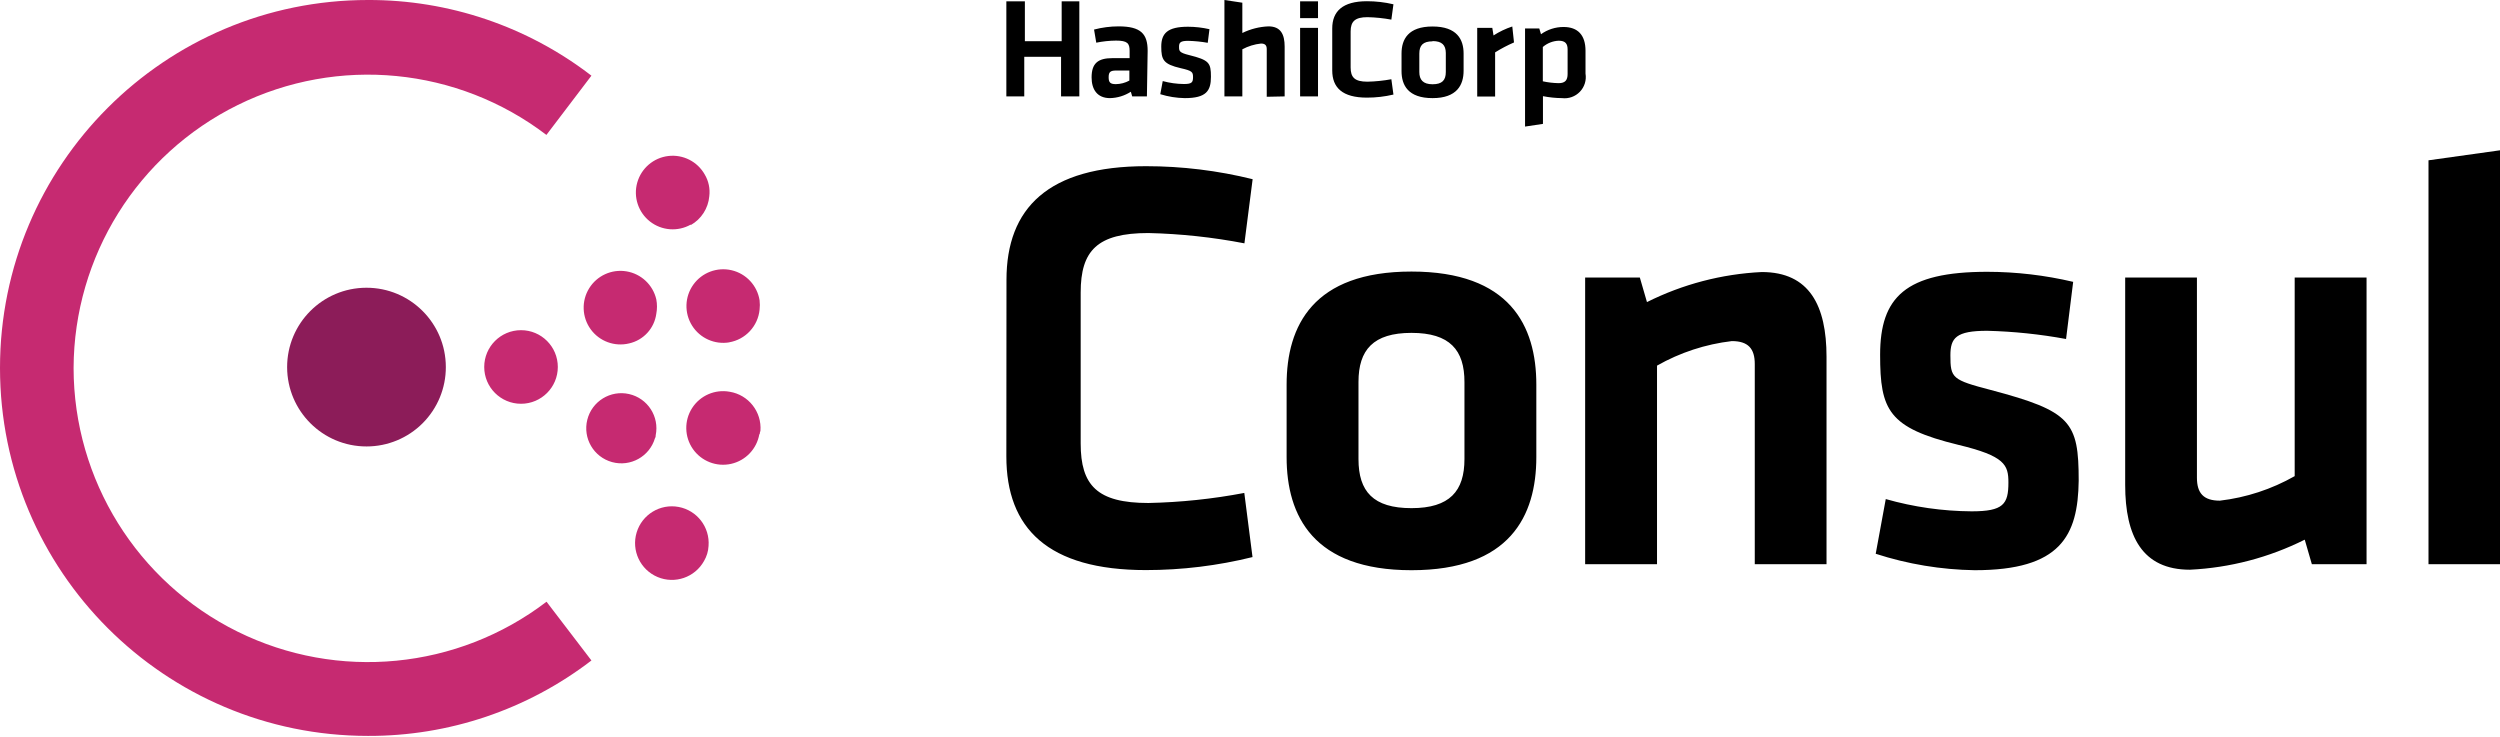
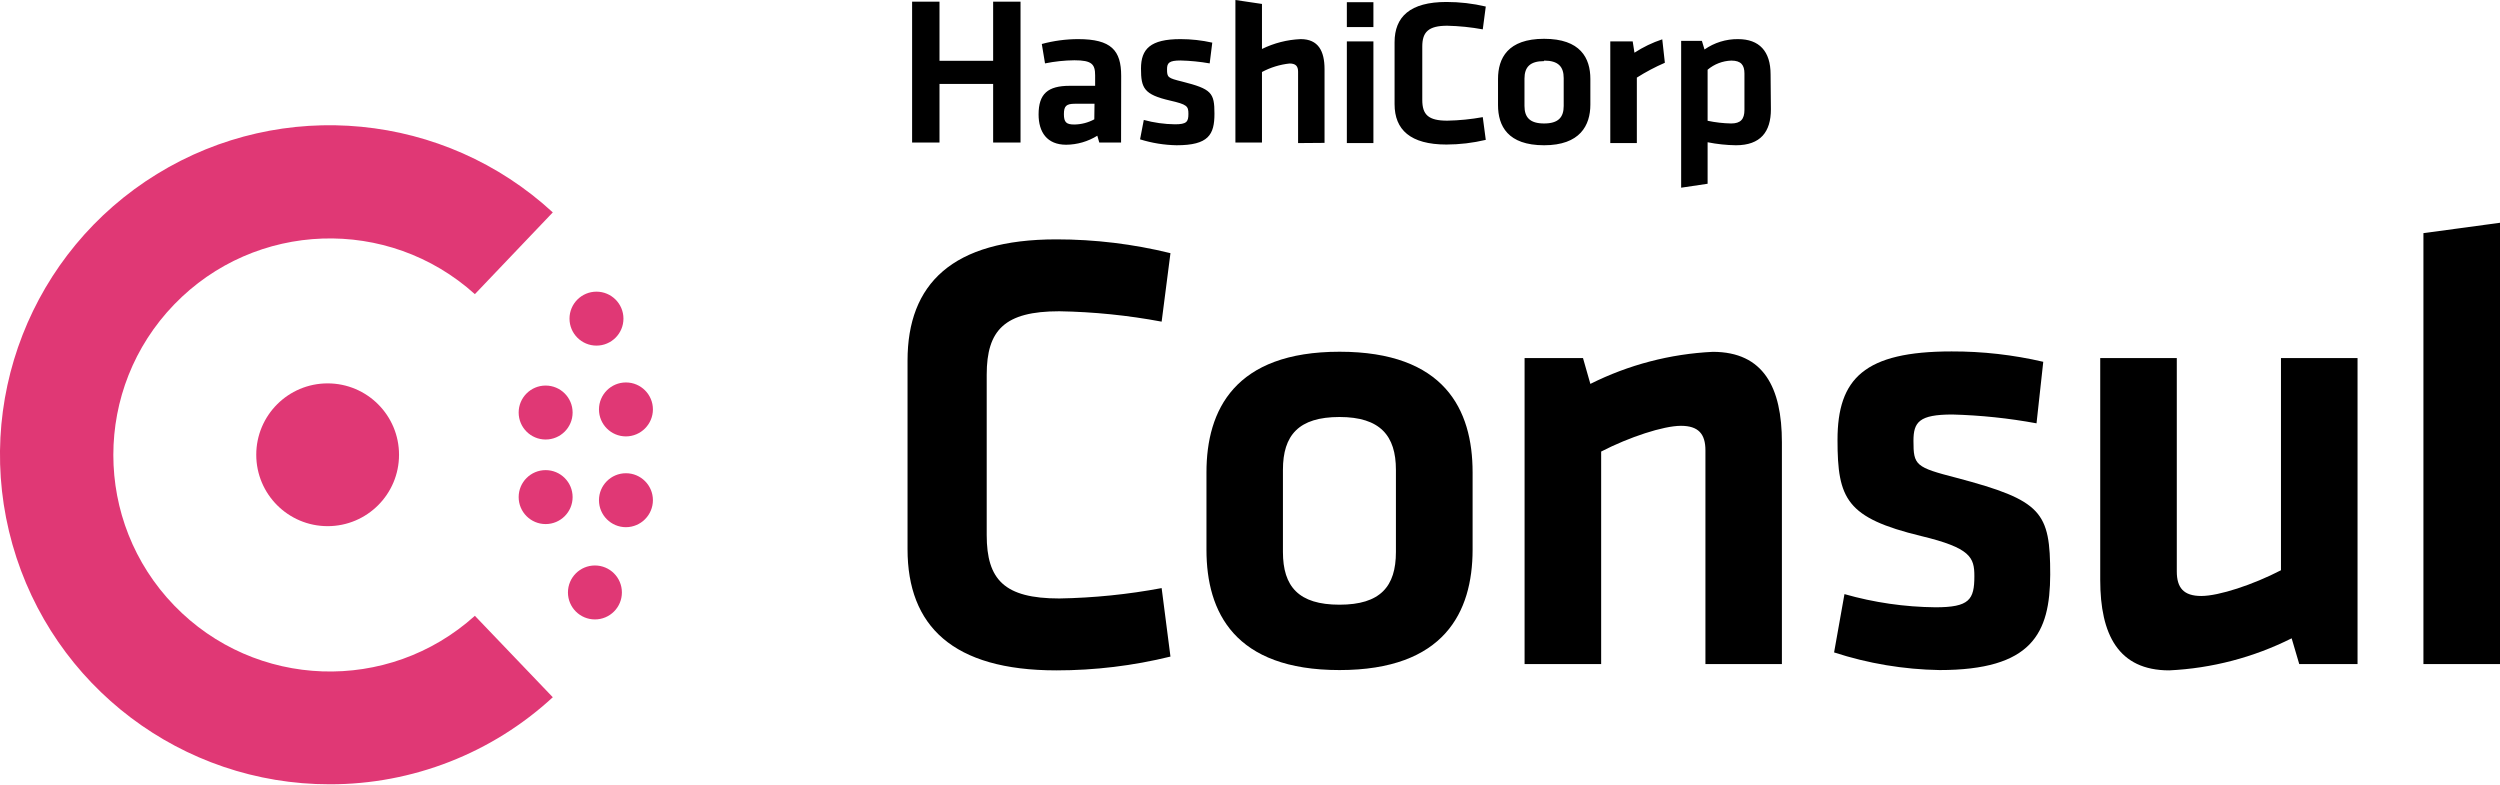
- <svg xmlns="http://www.w3.org/2000/svg" viewBox="0 0 203.83 60.01">
-   <path class="text" fill="#000000" d="M86.51 7.86V4.63h-3v3.23h-1.46V.11h1.51v3.25h3V.11H88v7.75zm7 0h-1.2l-.11-.38a3.28 3.28 0 0 1-1.7.52C89.44 8 89 7.27 89 6.31c0-1.14.51-1.57 1.7-1.57h1.4v-.59c0-.62-.18-.84-1.11-.84a8.46 8.46 0 0 0-1.61.17l-.18-1.07a7.89 7.89 0 0 1 2-.26c1.83 0 2.37.62 2.37 2zm-1.43-2.11H91c-.48 0-.61.13-.61.55s.13.56.59.56a2.37 2.37 0 0 0 1.1-.29zM96.6 8a7.12 7.12 0 0 1-2-.32l.2-1.07a6.77 6.77 0 0 0 1.73.24c.65 0 .74-.14.74-.56s-.07-.52-1-.73c-1.42-.33-1.59-.68-1.59-1.76s.51-1.62 2.18-1.62a8 8 0 0 1 1.75.2l-.14 1.11a10.66 10.66 0 0 0-1.6-.16c-.63 0-.74.14-.74.48s0 .48.82.68c1.63.41 1.78.62 1.78 1.77S98.35 8 96.6 8zm6.68-.11V4c0-.3-.13-.45-.47-.45a4.14 4.14 0 0 0-1.52.47v3.84h-1.46V0l1.46.22v2.47a5.31 5.31 0 0 1 2.13-.54c1 0 1.32.65 1.32 1.65v4.06zM106 1.48V.11h1.46v1.37zm0 6.38V2.27h1.46v5.59zm2.62-5.54c0-1.4.85-2.22 2.83-2.22a9.37 9.37 0 0 1 2.16.25l-.17 1.25a12.21 12.21 0 0 0-1.95-.2c-1 0-1.37.34-1.37 1.16V5.5c0 .81.33 1.16 1.37 1.16a12.21 12.21 0 0 0 1.95-.2l.17 1.25a9.37 9.37 0 0 1-2.16.25c-2 0-2.83-.81-2.83-2.22zM116.8 8c-2 0-2.53-1.06-2.53-2.2V4.36c0-1.15.54-2.2 2.53-2.2s2.53 1.06 2.53 2.2v1.41c0 1.15-.54 2.23-2.53 2.23zm0-4.63c-.78 0-1.08.33-1.08 1v1.5c0 .63.3 1 1.08 1s1.08-.33 1.08-1V4.31c-.01-.63-.31-.96-1.08-.96zm6.64.09a11.57 11.57 0 0 0-1.54.81v3.6h-1.46v-5.6h1.23l.1.62a6.63 6.63 0 0 1 1.53-.73zM129.27 6a1.73 1.73 0 0 1-1.92 2 8.36 8.36 0 0 1-1.55-.16v2.26l-1.46.22v-8h1.16l.14.47a3.15 3.15 0 0 1 1.84-.59c1.17 0 1.79.67 1.79 1.94zm-3.48.63a6.72 6.72 0 0 0 1.29.15c.53 0 .73-.24.73-.75v-2c0-.46-.18-.71-.72-.71a2.11 2.11 0 0 0-1.3.51z" />
-   <path class="text" fill="#000000" d="M82.06 22.82c0-5.86 3.41-9.27 11.38-9.27a36.22 36.22 0 0 1 8.69 1.06l-.67 5.23a47.09 47.09 0 0 0-7.83-.84c-4.18 0-5.52 1.44-5.52 4.85v12.31c0 3.41 1.34 4.85 5.52 4.85a47.09 47.09 0 0 0 7.82-.82l.67 5.23a36.22 36.22 0 0 1-8.69 1.06c-8 0-11.38-3.41-11.38-9.27zm33.02 23.67c-8 0-10.18-4.42-10.18-9.22v-5.91c0-4.8 2.16-9.22 10.18-9.22s10.18 4.42 10.18 9.22v5.91c0 4.8-2.16 9.22-10.18 9.22zm0-19.35c-3.12 0-4.32 1.39-4.32 4v6.29c0 2.64 1.2 4 4.32 4s4.32-1.39 4.32-4v-6.26c.01-2.64-1.2-4.03-4.32-4.03zM143.07 46V29.68c0-1.25-.53-1.87-1.87-1.87a16.16 16.16 0 0 0-6.1 2V46h-5.86V22.63h4.46l.58 2a23.43 23.43 0 0 1 9.36-2.45c3.89 0 5.28 2.74 5.28 6.91V46zm17.93.49a27.54 27.54 0 0 1-8.07-1.34l.82-4.46a26.17 26.17 0 0 0 7 1c2.59 0 3-.58 3-2.35 0-1.44-.29-2.16-4.08-3.07-5.71-1.39-6.38-2.83-6.38-7.34 0-4.7 2.06-6.77 8.74-6.77a30.74 30.74 0 0 1 7 .82l-.58 4.66a41.18 41.18 0 0 0-6.43-.67c-2.54 0-3 .58-3 2 0 1.87.14 2 3.31 2.83 6.53 1.73 7.15 2.59 7.15 7.39-.06 4.51-1.48 7.3-8.48 7.3zm18.12-23.86v16.32c0 1.25.53 1.87 1.87 1.87a16.16 16.16 0 0 0 6.1-2V22.63h5.86V46h-4.46l-.58-2a23.43 23.43 0 0 1-9.36 2.45c-3.89 0-5.28-2.74-5.28-6.91V22.63zM198 46V13.07l5.86-.82V46z" />
-   <path class="center-c" fill="#8C1C59" d="M29.89 36.4a6.47 6.47 0 1 1 6.46-6.48 6.46 6.46 0 0 1-6.46 6.48" />
-   <path class="circles" fill="#C62A71" d="M42.48 32.92a3 3 0 1 1 3-3 3 3 0 0 1-3 3m10.92 2.81a2.86 2.86 0 1 1 .06-.24c0 .07 0 .15-.06.24M51.29 28a3 3 0 1 1 2.22-3.59 3.14 3.14 0 0 1 0 1.17A2.87 2.87 0 0 1 51.29 28m10.62 7.4a3 3 0 1 1-2.42-3.46A3 3 0 0 1 62 35.13a.77.77 0 0 0-.06.27m-2.46-7.49a3 3 0 1 1 2.45-3.43 3.32 3.32 0 0 1 0 .77 3 3 0 0 1-2.48 2.66M57.4 45.74a3 3 0 1 1 .37-1.23 2.69 2.69 0 0 1-.37 1.23m-1.08-27.43a3 3 0 1 1 1.14-4.08 2.79 2.79 0 0 1 .37 1.77 3 3 0 0 1-1.51 2.35" />
-   <path class="c" fill="#C62A71" d="M30 60a30 30 0 1 1 0-60 29.71 29.71 0 0 1 18.22 6.17L44.55 11A24 24 0 0 0 6 30a24 24 0 0 0 38.56 19.06l3.66 4.79A29.74 29.74 0 0 1 30 60z" />
+ <svg xmlns="http://www.w3.org/2000/svg" id="LOGOS" viewBox="0 0 240.948 75.59" version="1.1" width="240.948" height="75.59">
+   <defs id="defs4">
+     <style id="style2">.cls-1{fill:#e03875;}</style>
+   </defs>
+   <path d="m 87.468,34.75 c 0,-7.38 4.3,-11.68 14.34,-11.68 a 46,46 0 0 1 11,1.33 l -0.85,6.6 a 59,59 0 0 0 -9.86,-1 c -5.27,0 -7,1.81 -7,6.11 v 15.46 c 0,4.29 1.69,6.11 7,6.11 a 59,59 0 0 0 9.86,-1 l 0.85,6.6 a 46,46 0 0 1 -11,1.33 c -10,0 -14.34,-4.3 -14.34,-11.68 z" id="path6" />
+   <path d="m 129.098,64.58 c -10.11,0 -12.82,-5.58 -12.82,-11.58 v -7.48 c 0,-6 2.72,-11.62 12.83,-11.62 10.11,0 12.82,5.57 12.82,11.62 V 53 c -0.01,6 -2.73,11.58 -12.83,11.58 z m 0,-24.39 c -3.94,0 -5.45,1.76 -5.45,5.09 v 7.92 c 0,3.33 1.51,5.08 5.45,5.08 3.94,0 5.44,-1.75 5.44,-5.08 v -7.92 c 0,-3.28 -1.51,-5.09 -5.44,-5.09 z" id="path8" />
+   <path d="M 164.368,64 V 43.4 c 0,-1.57 -0.67,-2.36 -2.36,-2.36 -1.69,0 -5,1.09 -7.69,2.48 V 64 h -7.38 V 34.51 h 5.63 l 0.71,2.49 a 29.49,29.49 0 0 1 11.8,-3.09 c 4.9,0 6.66,3.45 6.66,8.71 V 64 Z" id="path10" />
+   <path d="m 186.928,64.58 a 34.66,34.66 0 0 1 -10.16,-1.7 l 1,-5.62 a 33.18,33.18 0 0 0 8.77,1.27 c 3.27,0 3.75,-0.73 3.75,-3 0,-1.81 -0.36,-2.72 -5.14,-3.87 -7.2,-1.75 -8.05,-3.57 -8.05,-9.26 0,-5.93 2.6,-8.53 11,-8.53 a 38.51,38.51 0 0 1 8.83,1 l -0.65,5.93 a 52.36,52.36 0 0 0 -8.11,-0.85 c -3.21,0 -3.75,0.73 -3.75,2.54 0,2.36 0.18,2.54 4.18,3.57 8.22,2.18 9,3.27 9,9.32 -0.02,5.69 -1.77,9.2 -10.67,9.2 z" id="path12" />
+   <path d="m 209.798,34.51 v 20.57 c 0,1.57 0.66,2.36 2.36,2.36 1.7,0 5,-1.09 7.68,-2.48 V 34.51 h 7.38 V 64 h -5.62 l -0.73,-2.48 a 29.44,29.44 0 0 1 -11.8,3.09 c -4.9,0 -6.65,-3.45 -6.65,-8.72 V 34.51 Z" id="path14" />
+   <path d="M 233.568,64 V 22.47 l 7.38,-1 V 64 Z" id="path16" />
+   <path class="cls-1" d="m 31.778,75.59 a 31.76,31.76 0 1 1 21.5,-55.12 v 0 l -7.51,7.88 v 0 a 20.87,20.87 0 1 0 0,31 v 0 l 7.51,7.85 v 0 a 31.66,31.66 0 0 1 -21.5,8.39 z" id="path18" />
+   <path class="cls-1" d="m 57.338,59.7 a 2.6,2.6 0 1 1 2.6,-2.6 2.6,2.6 0 0 1 -2.6,2.6 z" id="path20" />
+   <path class="cls-1" d="m 31.578,50.71 a 6.88,6.88 0 1 1 6.88,-6.88 6.88,6.88 0 0 1 -6.88,6.88 z" id="path22" />
+   <path class="cls-1" d="m 60.328,50.81 a 2.6,2.6 0 1 1 2.6,-2.6 2.61,2.61 0 0 1 -2.6,2.6 z" id="path24" />
+   <path class="cls-1" d="m 52.588,50.51 a 2.6,2.6 0 1 1 2.6,-2.6 2.6,2.6 0 0 1 -2.6,2.6 z" id="path26" />
+   <path class="cls-1" d="m 60.328,42.06 a 2.6,2.6 0 1 1 2.6,-2.6 2.61,2.61 0 0 1 -2.6,2.6 z" id="path28" />
+   <path class="cls-1" d="m 52.588,42.36 a 2.6,2.6 0 1 1 2.6,-2.6 2.6,2.6 0 0 1 -2.6,2.6 z" id="path30" />
+   <path class="cls-1" d="m 57.488,33.31 a 2.6,2.6 0 1 1 2.6,-2.6 2.6,2.6 0 0 1 -2.6,2.6 z" id="path32" />
+   <path d="M 95.718,13.74 V 8.09 h -5.17 v 5.65 h -2.64 V 0.16 h 2.64 v 5.7 h 5.17 v -5.7 h 2.64 v 13.58 z m 12.33,0 h -2.1 l -0.19,-0.66 a 5.78,5.78 0 0 1 -3,0.87 c -1.86,0 -2.66,-1.23 -2.66,-2.92 0,-2 0.9,-2.76 3,-2.76 h 2.45 v -1 c 0,-1.08 -0.31,-1.46 -2,-1.46 a 14.94,14.94 0 0 0 -2.83,0.3 l -0.31,-1.87 a 13.46,13.46 0 0 1 3.5,-0.47 c 3.2,0 4.15,1.09 4.15,3.54 z m -2.56,-3.74 h -1.89 c -0.83,0 -1.06,0.22 -1.06,1 0,0.78 0.23,1 1,1 a 4.15,4.15 0 0 0 1.93,-0.5 z m 7.91,4 a 12.59,12.59 0 0 1 -3.52,-0.57 l 0.36,-1.87 a 11.94,11.94 0 0 0 3,0.42 c 1.13,0 1.3,-0.24 1.3,-1 0,-0.76 -0.13,-0.91 -1.78,-1.29 -2.5,-0.58 -2.79,-1.19 -2.79,-3.08 0,-1.89 0.9,-2.84 3.81,-2.84 a 14,14 0 0 1 3.06,0.34 l -0.25,2 a 18.84,18.84 0 0 0 -2.81,-0.28 c -1.11,0 -1.3,0.24 -1.3,0.84 0,0.79 0.07,0.85 1.45,1.19 2.85,0.72 3.12,1.08 3.12,3.1 0,2.02 -0.57,3.04 -3.65,3.04 z m 11.71,-0.21 V 6.9 c 0,-0.52 -0.23,-0.78 -0.82,-0.78 a 7.27,7.27 0 0 0 -2.66,0.82 v 6.8 h -2.56 V 0 l 2.56,0.38 v 4.34 a 9.36,9.36 0 0 1 3.73,-0.95 c 1.7,0 2.3,1.15 2.3,2.9 v 7.1 z m 4.7,-11.18 v -2.4 h 2.56 v 2.4 z m 0,11.18 v -9.8 h 2.56 v 9.8 z m 4.6,-9.72 c 0,-2.45 1.49,-3.88 5,-3.88 a 16.47,16.47 0 0 1 3.79,0.44 l -0.29,2.2 a 21.57,21.57 0 0 0 -3.42,-0.35 c -1.82,0 -2.41,0.61 -2.41,2 v 5.15 c 0,1.43 0.59,2 2.41,2 a 21.49,21.49 0 0 0 3.42,-0.34 l 0.29,2.19 a 16.47,16.47 0 0 1 -3.79,0.45 c -3.48,0 -5,-1.43 -5,-3.89 z m 14.41,9.93 c -3.5,0 -4.44,-1.86 -4.44,-3.87 V 7.61 c 0,-2 0.94,-3.87 4.44,-3.87 3.5,0 4.46,1.85 4.46,3.87 v 2.47 c 0,2.01 -1,3.92 -4.46,3.92 z m 0,-8.11 c -1.36,0 -1.89,0.58 -1.89,1.69 v 2.63 c 0,1.11 0.53,1.69 1.89,1.69 1.36,0 1.89,-0.58 1.89,-1.69 V 7.53 c 0,-1.11 -0.53,-1.69 -1.89,-1.69 z m 11.64,0.16 a 19.4,19.4 0 0 0 -2.7,1.43 v 6.31 h -2.56 v -9.8 h 2.16 l 0.17,1.09 a 11.54,11.54 0 0 1 2.68,-1.29 z m 10.22,4.48 c 0,2.18 -1,3.47 -3.37,3.47 a 14.83,14.83 0 0 1 -2.73,-0.29 v 4 l -2.55,0.38 V 3.94 h 2 l 0.25,0.83 a 5.55,5.55 0 0 1 3.23,-1 c 2.05,0 3.14,1.17 3.14,3.4 z m -6.1,1.11 a 12,12 0 0 0 2.27,0.26 c 0.92,0 1.28,-0.42 1.28,-1.31 V 7.08 c 0,-0.8 -0.32,-1.24 -1.26,-1.24 a 3.73,3.73 0 0 0 -2.29,0.88 z" id="path34" />
</svg>
